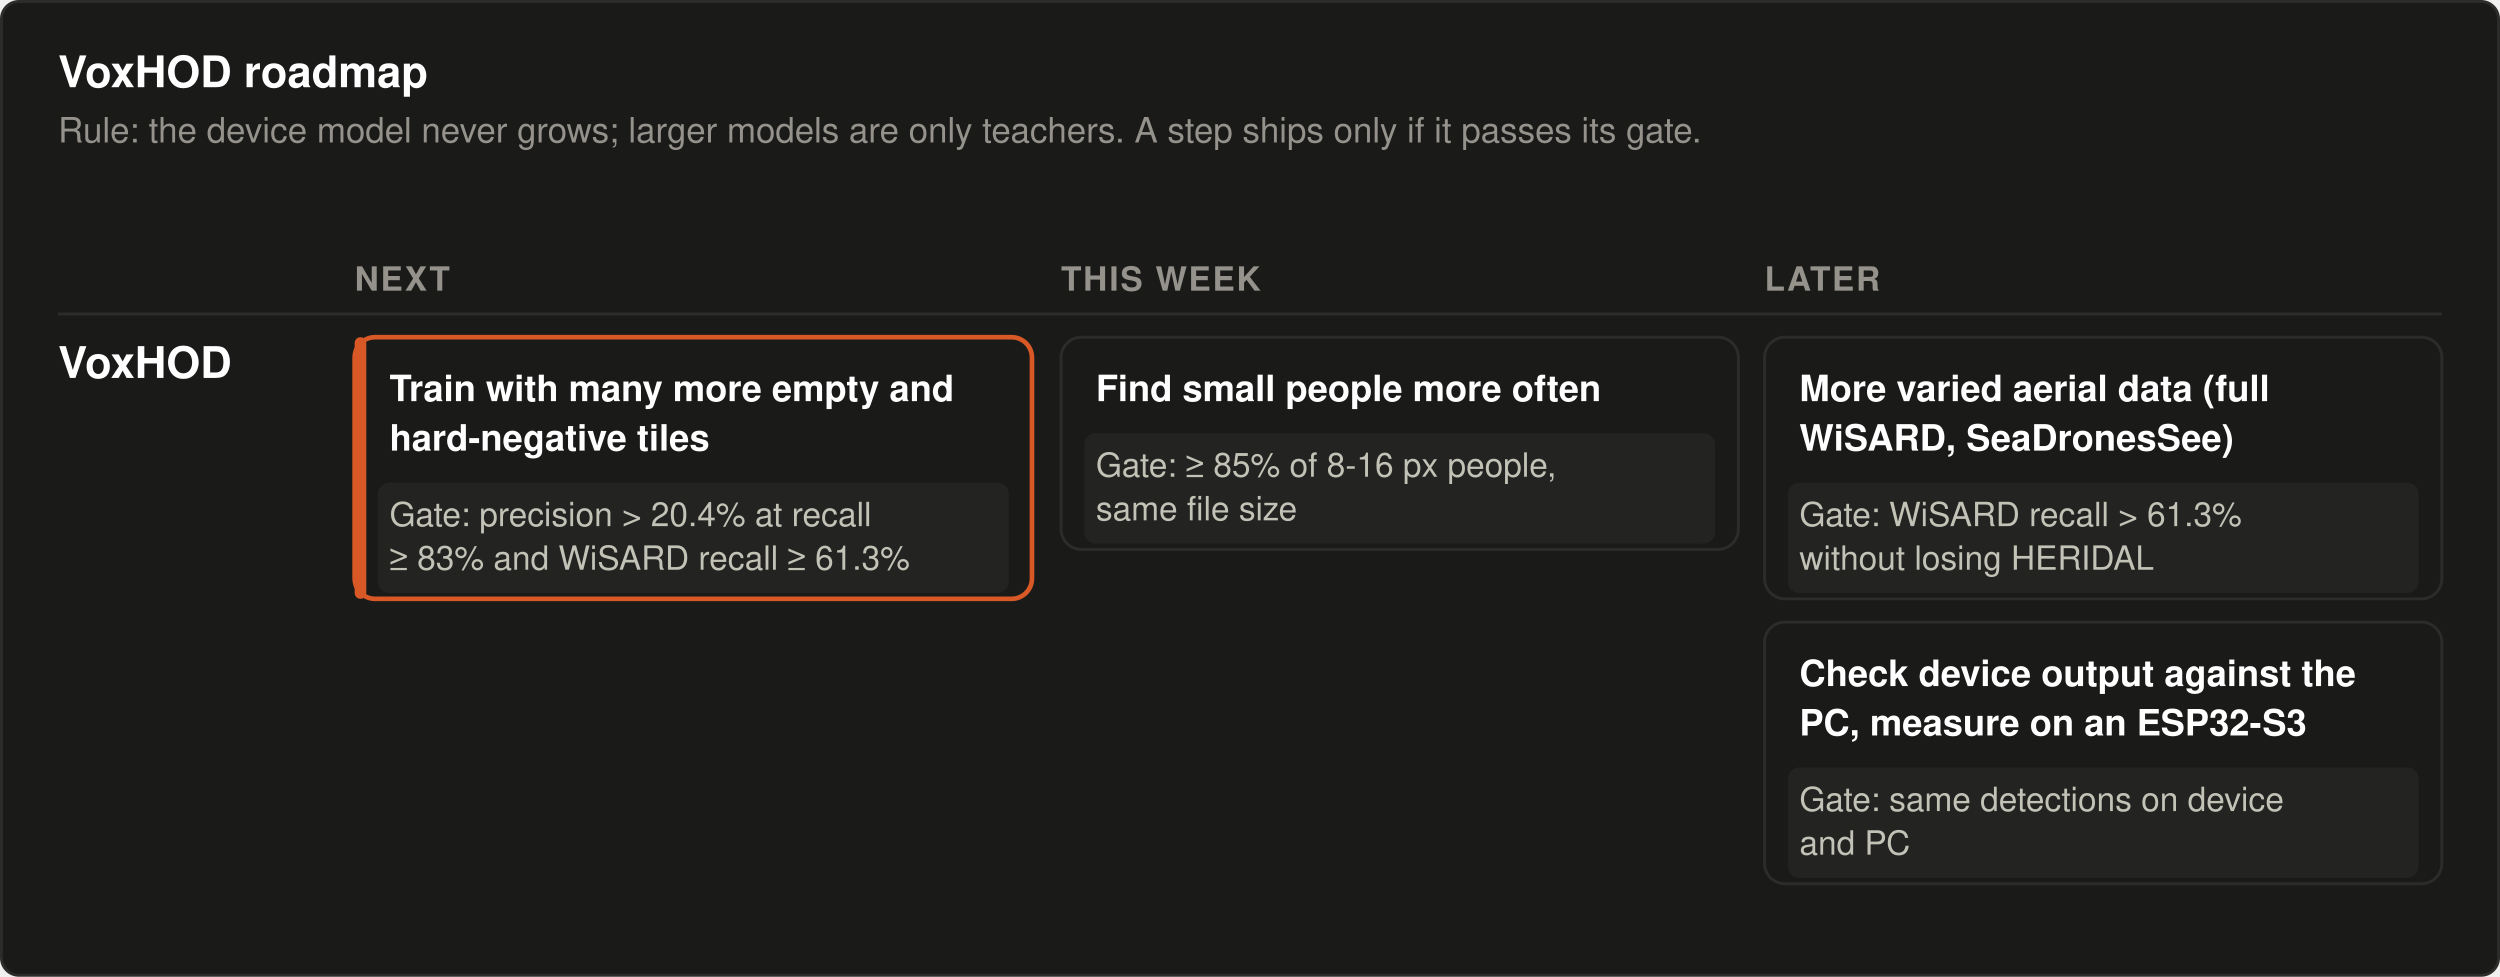
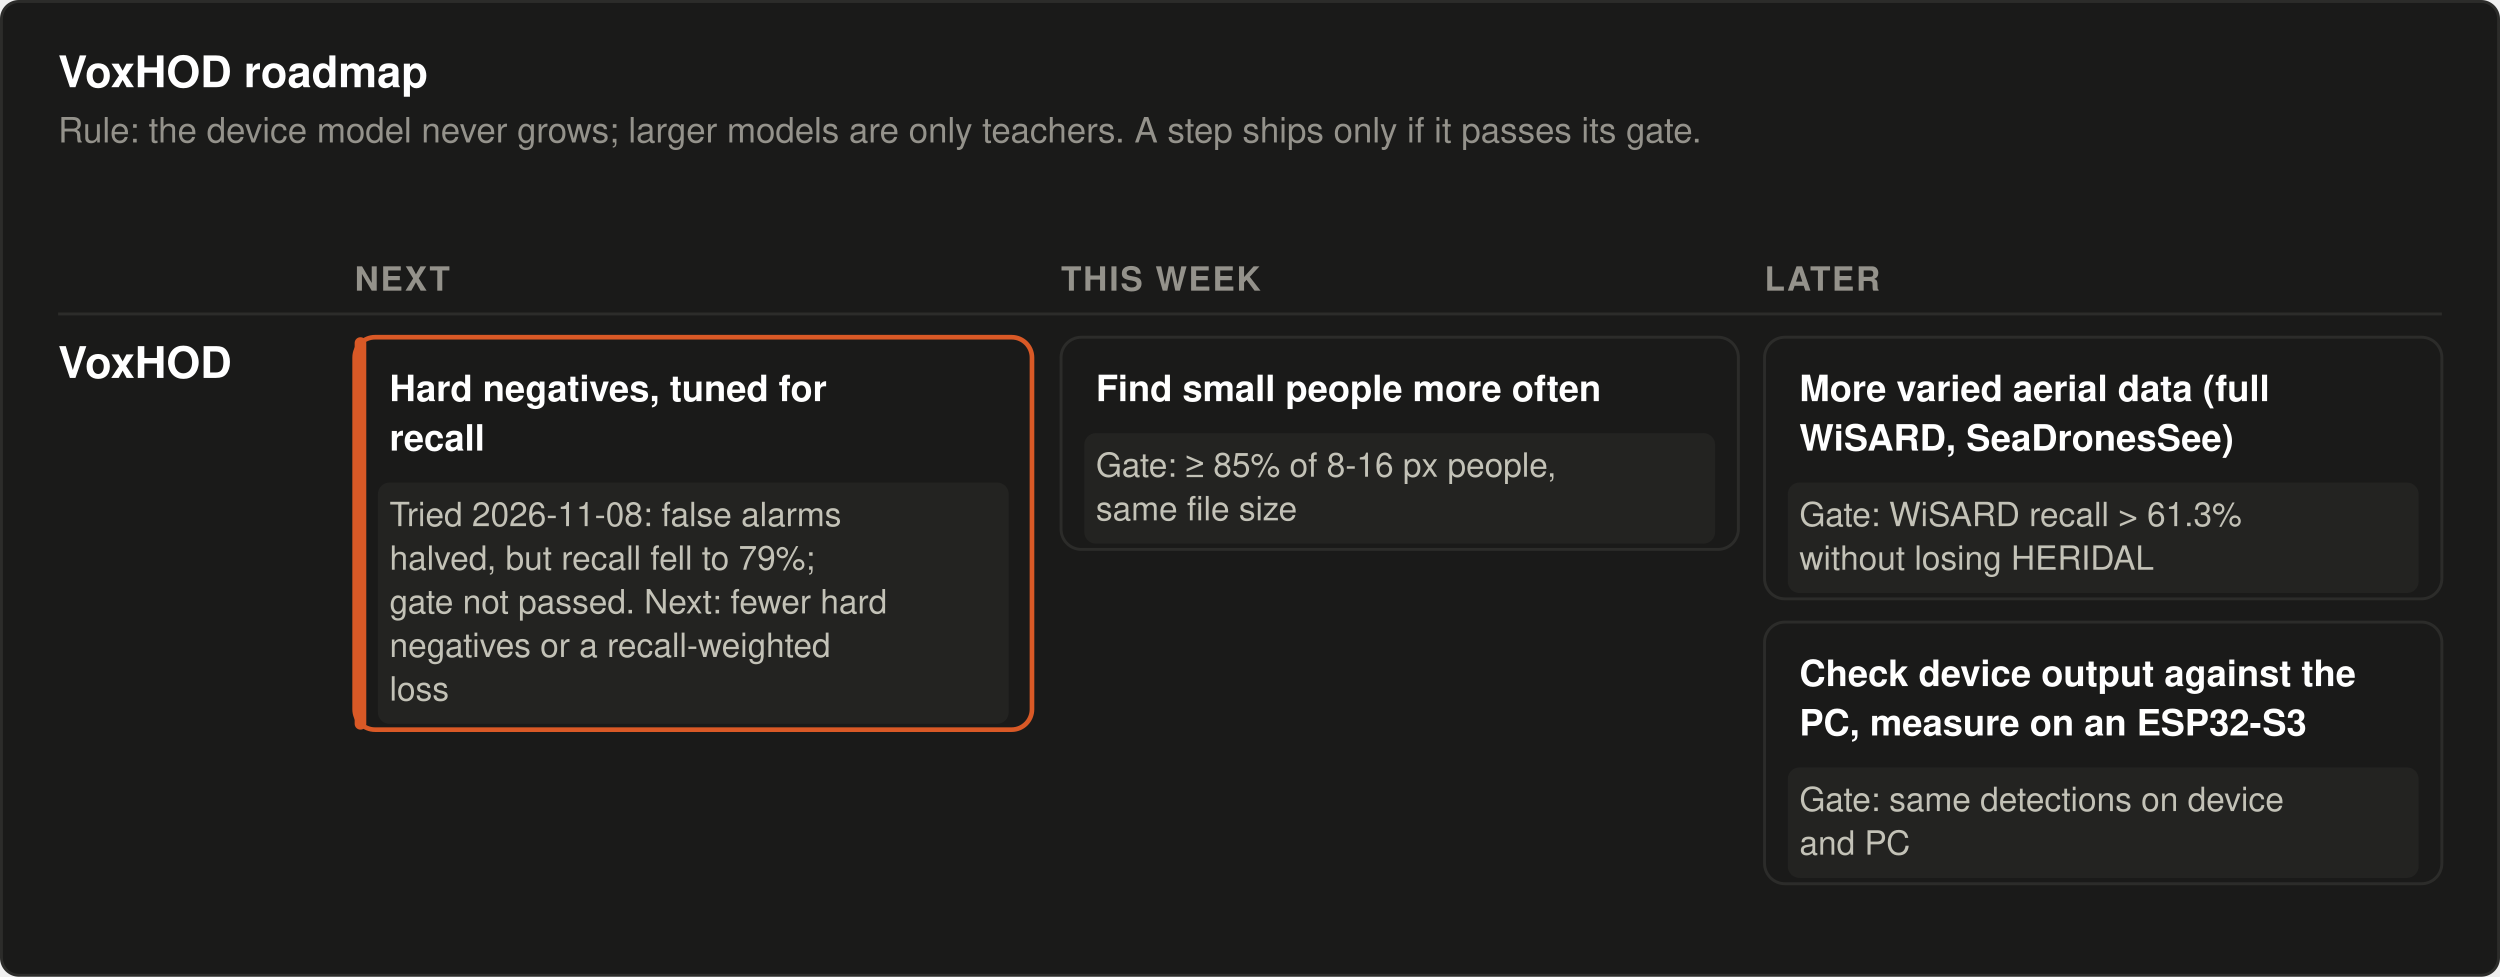
<svg xmlns="http://www.w3.org/2000/svg" viewBox="0 0 860 336" width="860" height="336" font-family="-apple-system, BlinkMacSystemFont, 'Segoe UI', Helvetica, Arial, sans-serif">
  <rect x="0.5" y="0.5" width="859" height="335" rx="6" fill="#1a1a19" stroke="#2c2c2a" />
  <text x="20" y="30" font-size="15" font-weight="600" fill="#ffffff">VoxHOD roadmap</text>
  <text x="20" y="49" font-size="12" fill="#94928b">Rule: the device model never grows; larger models are only teachers. A step ships only if it passes its gate.</text>
  <text x="122" y="100" font-size="11.5" font-weight="600" letter-spacing="0.6" fill="#94928b">NEXT</text>
  <text x="365" y="100" font-size="11.5" font-weight="600" letter-spacing="0.6" fill="#94928b">THIS WEEK</text>
  <text x="607" y="100" font-size="11.5" font-weight="600" letter-spacing="0.6" fill="#94928b">LATER</text>
  <line x1="20" x2="840" y1="108" y2="108" stroke="#2c2c2a" />
  <text x="20" y="130" font-size="15" font-weight="700" fill="#ffffff">VoxHOD</text>
-   <rect x="122" y="116" width="233" height="90" rx="7" fill="#1a1a19" stroke="#d95926" stroke-width="1.6" />
-   <rect x="122" y="116" width="4" height="90" rx="2" fill="#d95926" />
-   <text x="134" y="138" font-size="12.5" font-weight="600" fill="#ffffff">Train with many more empty and</text>
-   <text x="134" y="155" font-size="12.5" font-weight="600" fill="#ffffff">hard-negative tiles</text>
-   <rect x="130" y="166" width="217" height="38" rx="4" fill="#232321" />
-   <text x="134" y="181" font-size="11.5" fill="#c3c2b7">Gate: precision &gt; 20.4% at recall</text>
-   <text x="134" y="196" font-size="11.5" fill="#c3c2b7">≥ 83% and WiSARD recall ≥ 61.3%</text>
+   <rect x="122" y="116" width="233" height="135" rx="7" fill="#1a1a19" stroke="#d95926" stroke-width="1.6" />
+   <rect x="122" y="116" width="4" height="135" rx="2" fill="#d95926" />
+   <text x="134" y="138" font-size="12.5" font-weight="600" fill="#ffffff">Hard negatives, tuned for</text>
+   <text x="134" y="155" font-size="12.5" font-weight="600" fill="#ffffff">recall</text>
+   <rect x="130" y="166" width="217" height="83" rx="4" fill="#232321" />
+   <text x="134" y="181" font-size="11.5" fill="#c3c2b7">Tried 2026-11-08: false alarms</text>
+   <text x="134" y="196" font-size="11.5" fill="#c3c2b7">halved, but recall fell to 79%;</text>
+   <text x="134" y="211" font-size="11.5" fill="#c3c2b7">gate not passed. Next: fewer hard</text>
+   <text x="134" y="226" font-size="11.5" fill="#c3c2b7">negatives or a recall-weighted</text>
+   <text x="134" y="241" font-size="11.5" fill="#c3c2b7">loss</text>
  <rect x="365" y="116" width="233" height="73" rx="7" fill="#1a1a19" stroke="#2c2c2a" stroke-width="1" />
  <text x="377" y="138" font-size="12.5" font-weight="600" fill="#ffffff">Find small people more often</text>
  <rect x="373" y="149" width="217" height="38" rx="4" fill="#232321" />
  <text x="377" y="164" font-size="11.5" fill="#c3c2b7">Gate: ≥ 85% of 8-16 px people,</text>
  <text x="377" y="179" font-size="11.5" fill="#c3c2b7">same file size</text>
  <rect x="607" y="116" width="233" height="90" rx="7" fill="#1a1a19" stroke="#2c2c2a" stroke-width="1" />
  <text x="619" y="138" font-size="12.5" font-weight="600" fill="#ffffff">More varied aerial data (full</text>
  <text x="619" y="155" font-size="12.5" font-weight="600" fill="#ffffff">WiSARD, SeaDronesSee)</text>
  <rect x="615" y="166" width="217" height="38" rx="4" fill="#232321" />
  <text x="619" y="181" font-size="11.5" fill="#c3c2b7">Gate: WiSARD recall &gt; 61.3%</text>
  <text x="619" y="196" font-size="11.5" fill="#c3c2b7">without losing HERIDAL</text>
  <rect x="607" y="214" width="233" height="90" rx="7" fill="#1a1a19" stroke="#2c2c2a" stroke-width="1" />
  <text x="619" y="236" font-size="12.5" font-weight="600" fill="#ffffff">Check device output against the</text>
  <text x="619" y="253" font-size="12.5" font-weight="600" fill="#ffffff">PC, measure on an ESP32-S3</text>
  <rect x="615" y="264" width="217" height="38" rx="4" fill="#232321" />
  <text x="619" y="279" font-size="11.5" fill="#c3c2b7">Gate: same detections on device</text>
  <text x="619" y="294" font-size="11.5" fill="#c3c2b7">and PC</text>
</svg>
